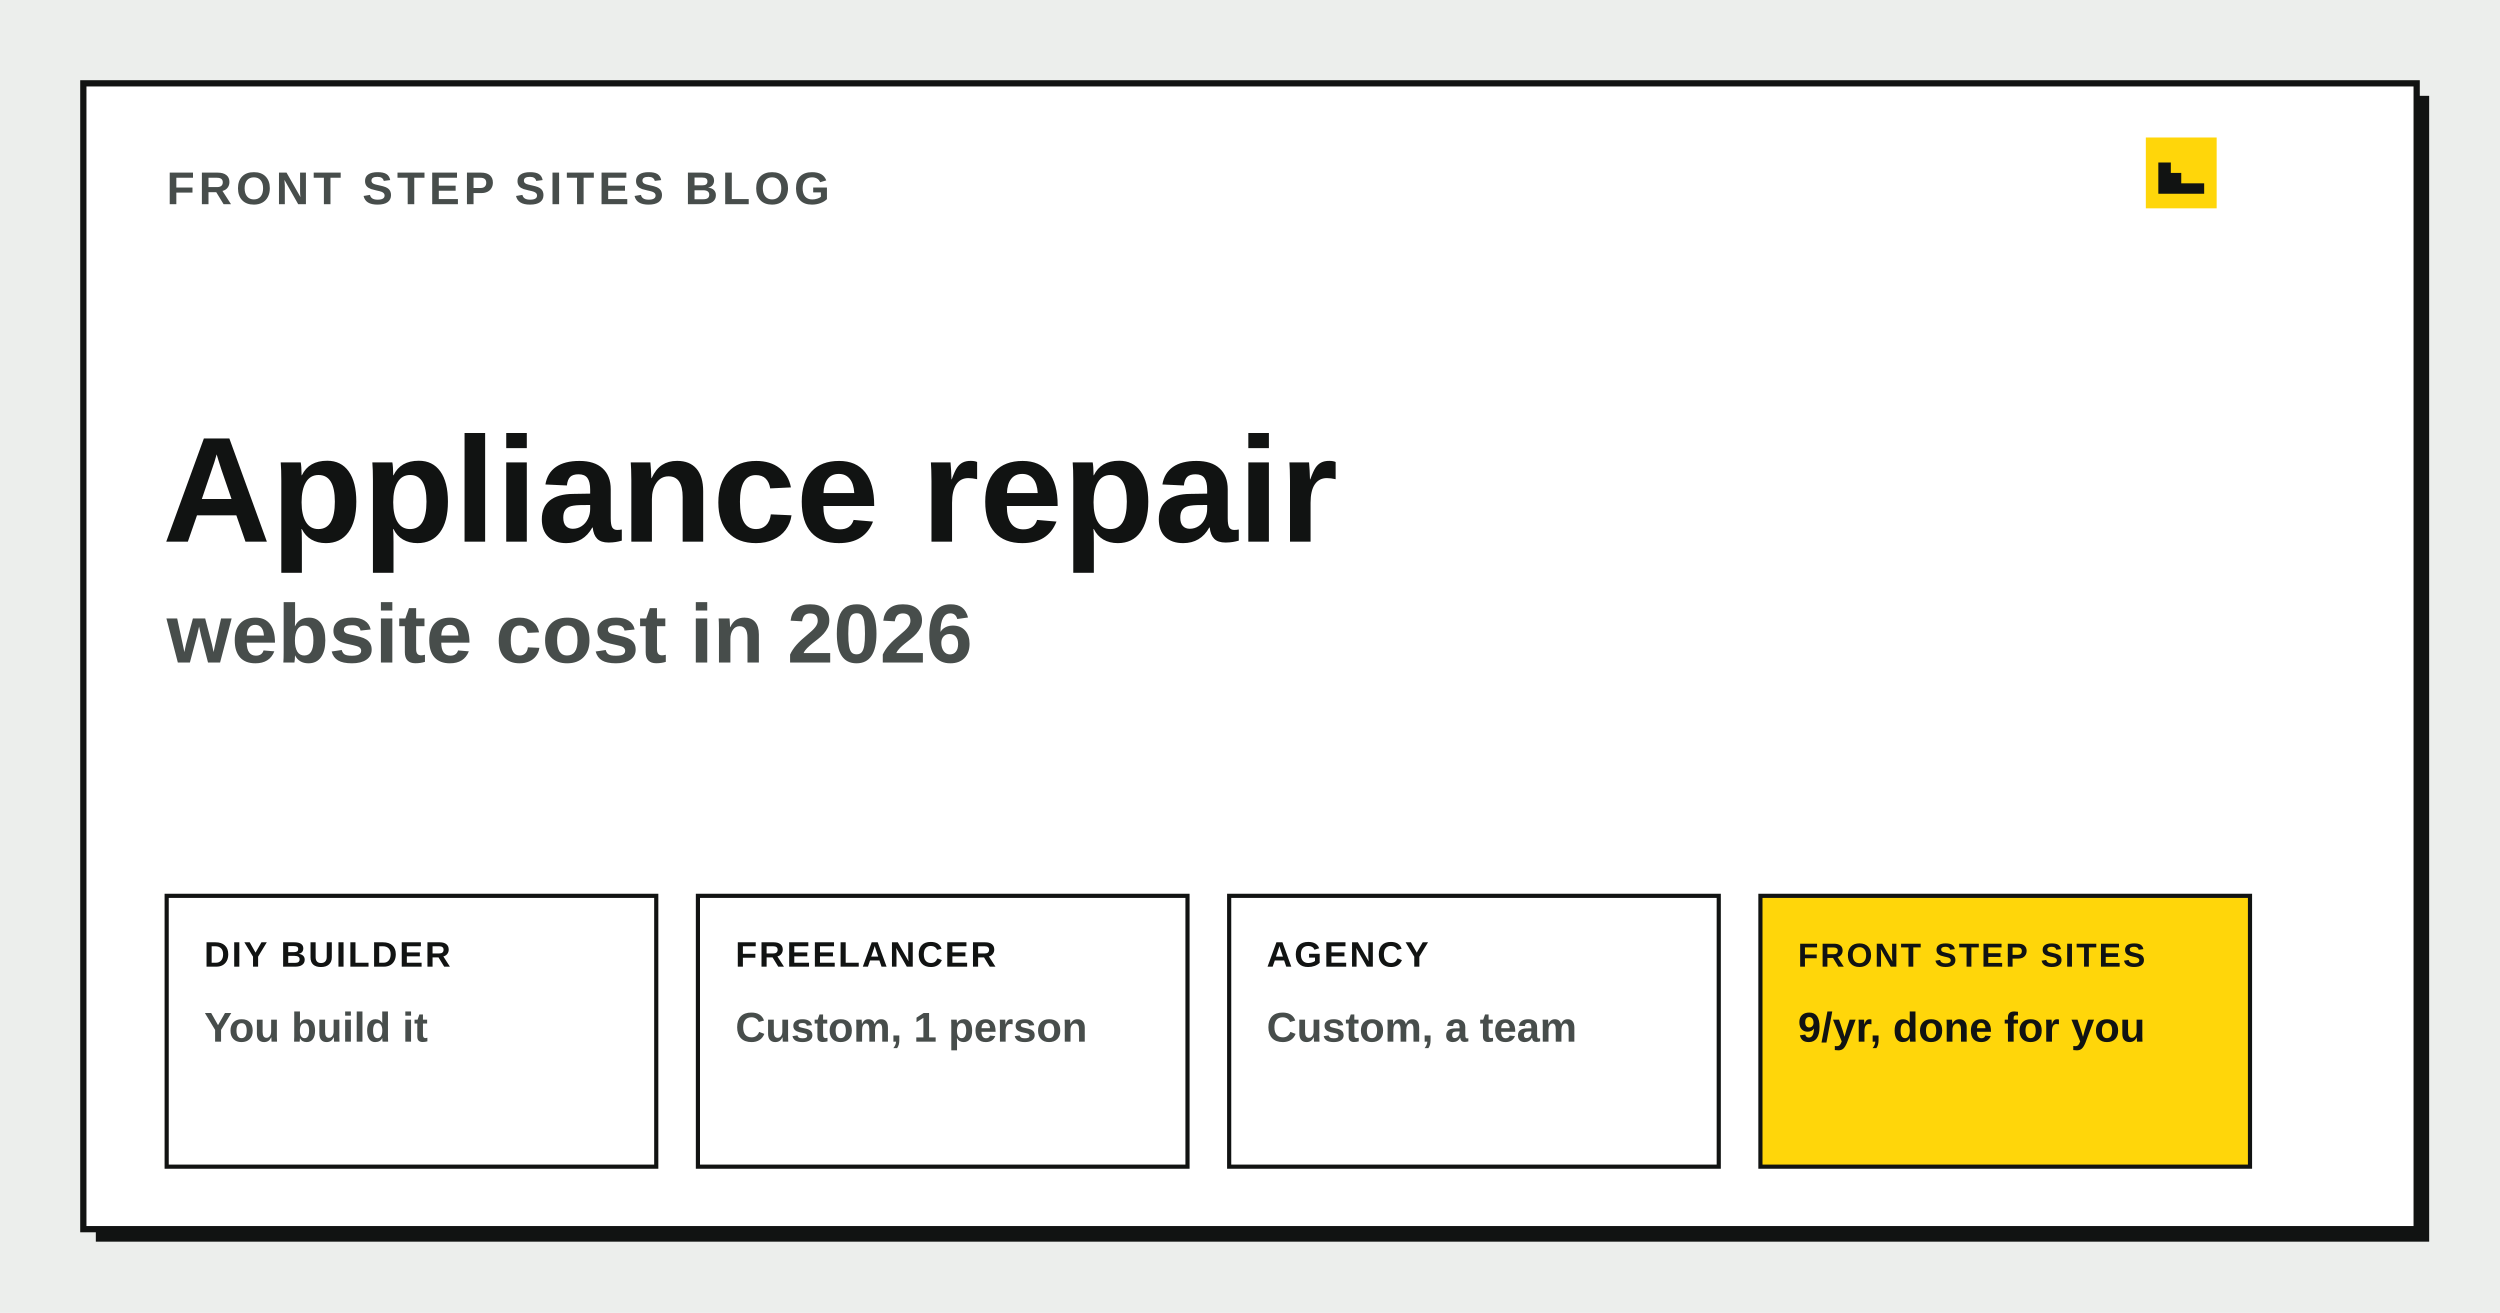
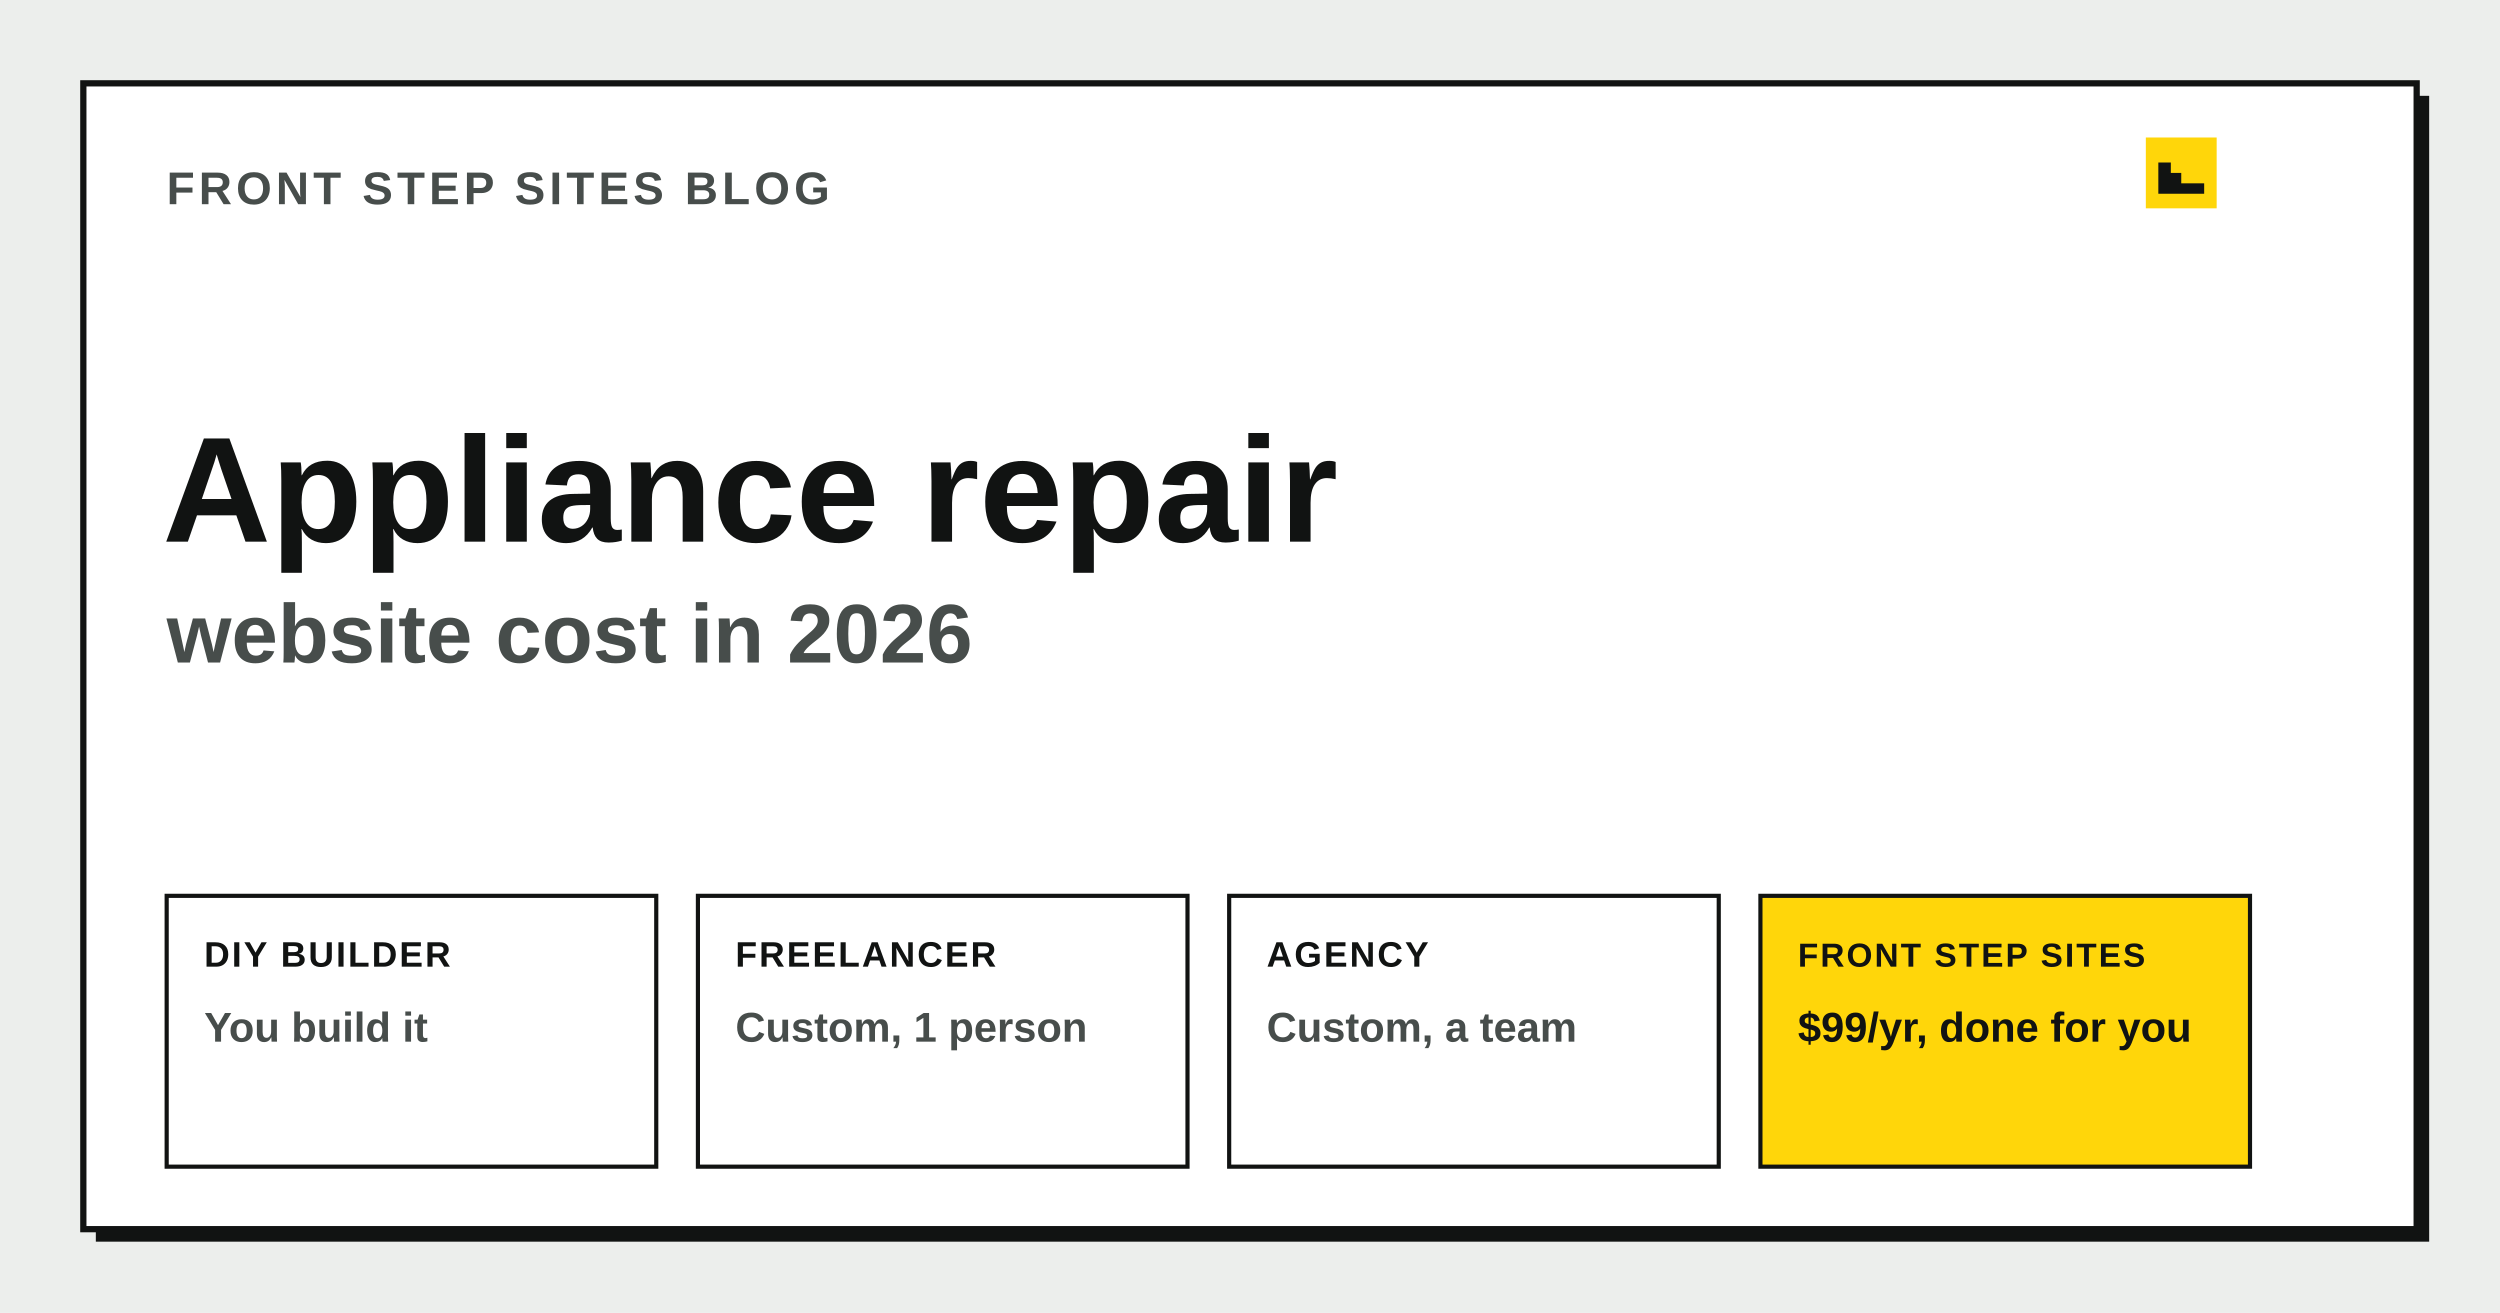
<svg xmlns="http://www.w3.org/2000/svg" viewBox="0 0 1200 630" width="1200" height="630" role="img" aria-label="Cover image: Appliance repair website cost in 2026, four pricing tiers: DIY builder, freelancer, agency, Front Step Sites at 99 dollars a year">
  <rect width="1200" height="630" fill="#eceeec" />
  <rect x="46" y="46" width="1120" height="550" fill="#111312" />
  <rect x="40" y="40" width="1120" height="550" fill="#ffffff" stroke="#111312" stroke-width="3" />
  <g transform="translate(1030,66)">
    <rect width="34" height="34" fill="#ffd60a" />
    <path d="M6 27h22v-5H17v-5h-5v-5H6z" fill="#111312" />
  </g>
  <text x="80" y="98" font-family="Arial, sans-serif" font-size="22" font-weight="700" letter-spacing="2" fill="#474d4b">FRONT STEP SITES BLOG</text>
  <text x="78" y="260" font-family="Arial, sans-serif" font-size="72" font-weight="800" fill="#111312">Appliance repair</text>
  <text x="80" y="318" font-family="Arial, sans-serif" font-size="40" font-weight="700" fill="#474d4b">website cost in 2026</text>
  <g transform="translate(80,430)">
    <rect x="0" y="0" width="235" height="130" fill="#ffffff" stroke="#111312" stroke-width="2" />
    <text x="18" y="34" font-family="Arial, sans-serif" font-size="17" font-weight="700" letter-spacing="1" fill="#111312">DIY BUILDER</text>
    <text x="18" y="70" font-family="Arial, sans-serif" font-size="20" font-weight="600" fill="#474d4b">You build it</text>
  </g>
  <g transform="translate(335,430)">
    <rect x="0" y="0" width="235" height="130" fill="#ffffff" stroke="#111312" stroke-width="2" />
    <text x="18" y="34" font-family="Arial, sans-serif" font-size="17" font-weight="700" letter-spacing="1" fill="#111312">FREELANCER</text>
    <text x="18" y="70" font-family="Arial, sans-serif" font-size="20" font-weight="600" fill="#474d4b">Custom, 1 person</text>
  </g>
  <g transform="translate(590,430)">
    <rect x="0" y="0" width="235" height="130" fill="#ffffff" stroke="#111312" stroke-width="2" />
    <text x="18" y="34" font-family="Arial, sans-serif" font-size="17" font-weight="700" letter-spacing="1" fill="#111312">AGENCY</text>
    <text x="18" y="70" font-family="Arial, sans-serif" font-size="20" font-weight="600" fill="#474d4b">Custom, a team</text>
  </g>
  <g transform="translate(845,430)">
    <rect x="0" y="0" width="235" height="130" fill="#ffd60a" stroke="#111312" stroke-width="2" />
    <text x="18" y="34" font-family="Arial, sans-serif" font-size="16" font-weight="700" letter-spacing="1" fill="#111312">FRONT STEP SITES</text>
-     <text x="18" y="70" font-family="Arial, sans-serif" font-size="20" font-weight="700" fill="#111312">9/yr, done for you</text>
+     <text x="18" y="70" font-family="Arial, sans-serif" font-size="20" font-weight="700" fill="#111312">$99/yr, done for you</text>
  </g>
</svg>
